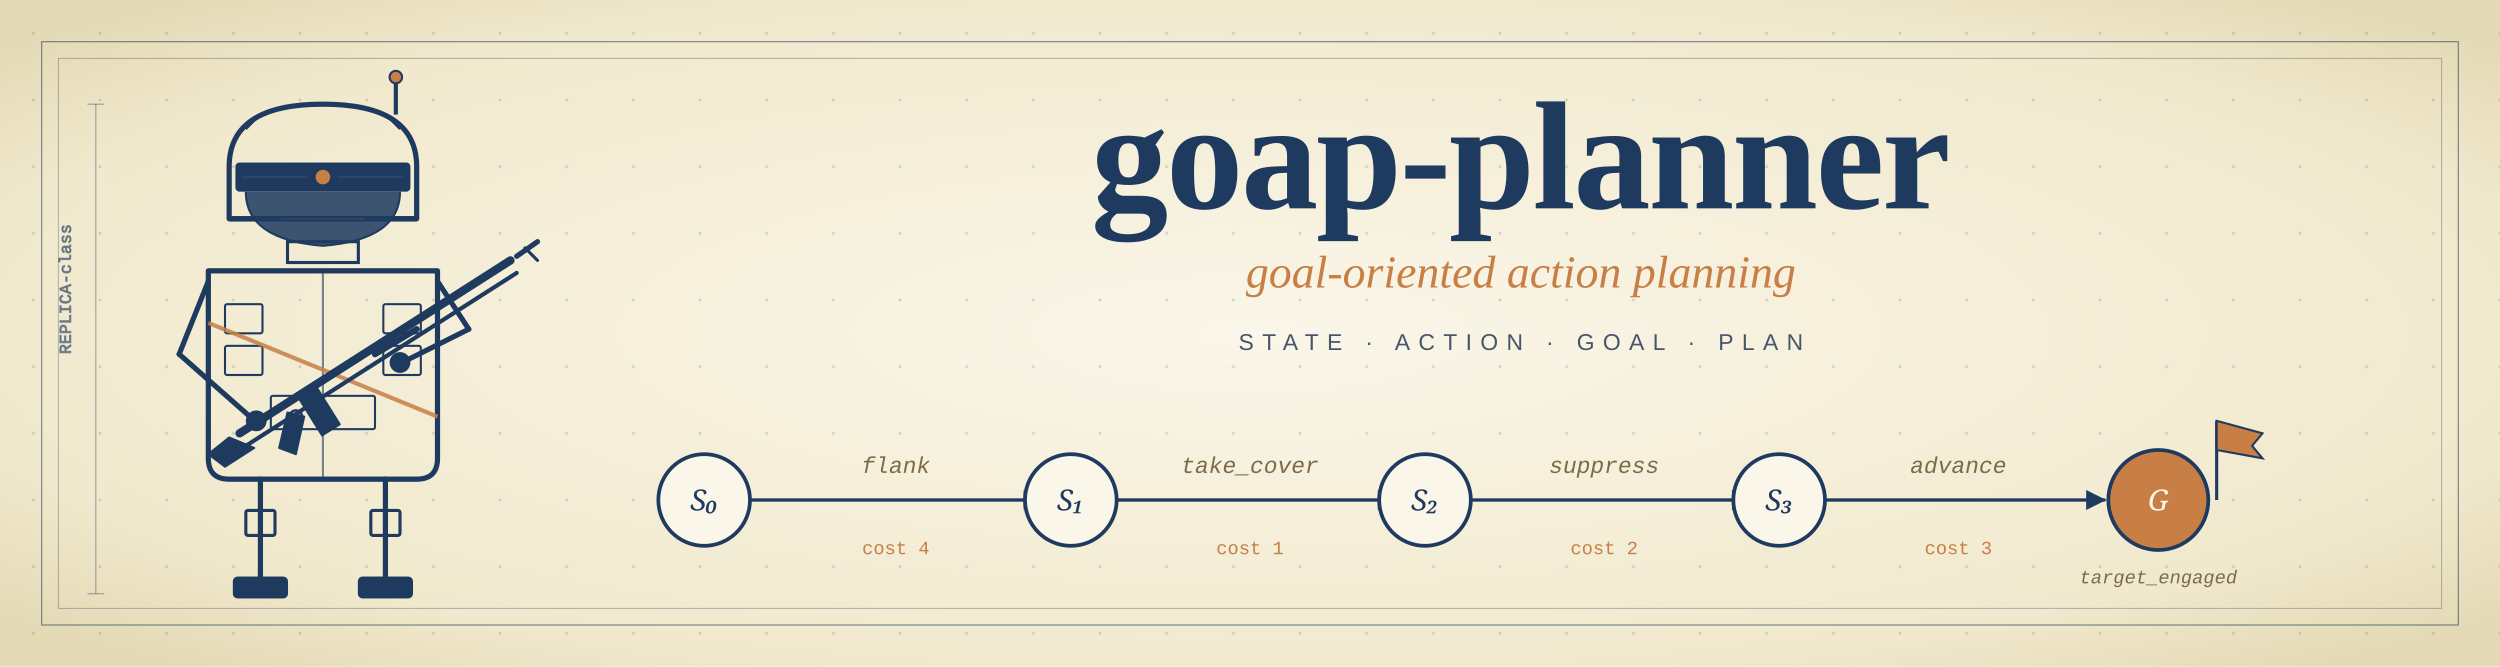
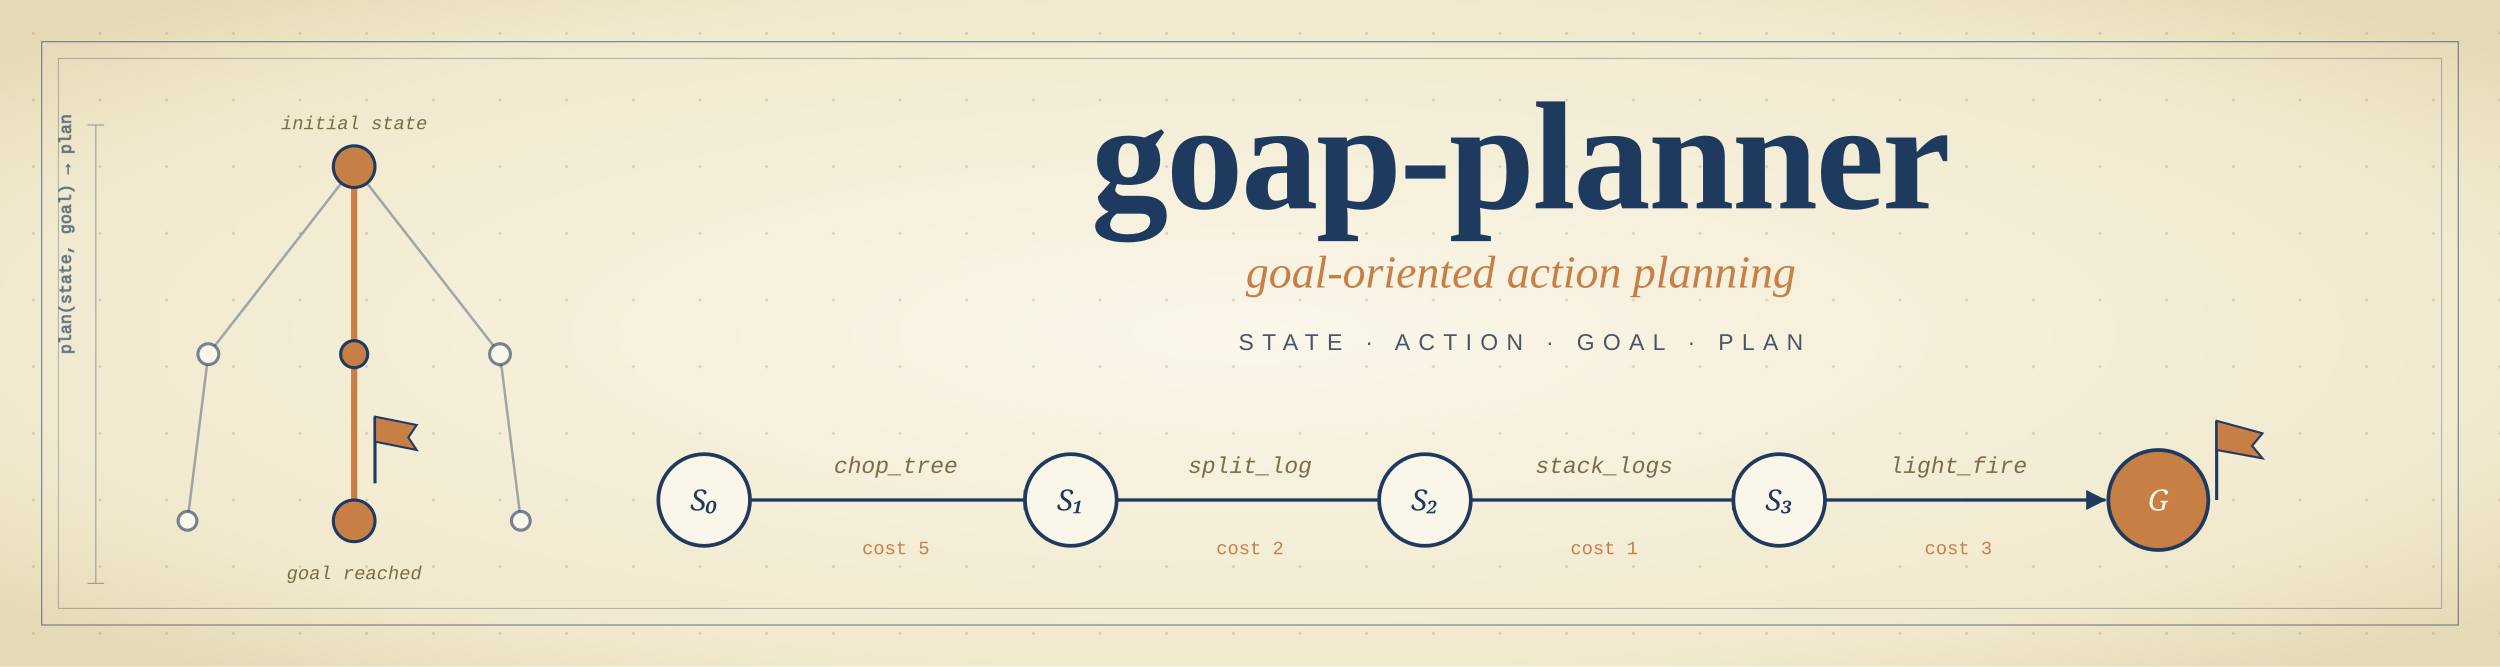
<svg xmlns="http://www.w3.org/2000/svg" viewBox="0 0 1200 320" preserveAspectRatio="xMidYMid meet" role="img" aria-label="goap-planner — goal-oriented action planning">
  <defs>
    <radialGradient id="parchment" cx="50%" cy="50%" r="65%">
      <stop offset="0%" stop-color="#FAF6E9" />
      <stop offset="80%" stop-color="#F1E9CD" />
      <stop offset="100%" stop-color="#E5DAB6" />
    </radialGradient>
    <pattern id="grid" width="32" height="32" patternUnits="userSpaceOnUse">
      <circle cx="16" cy="16" r="0.7" fill="#3A3530" fill-opacity="0.18" />
    </pattern>
    <marker id="arrow-navy" viewBox="0 0 10 10" refX="9" refY="5" markerWidth="6" markerHeight="6" orient="auto-start-reverse">
      <path d="M0,0 L10,5 L0,10 Z" fill="#1E3A5F" />
    </marker>
  </defs>
  <rect width="1200" height="320" fill="url(#parchment)" />
  <rect width="1200" height="320" fill="url(#grid)" />
  <rect x="20" y="20" width="1160" height="280" fill="none" stroke="#1E3A5F" stroke-width="0.6" stroke-opacity="0.55" />
  <rect x="28" y="28" width="1144" height="264" fill="none" stroke="#1E3A5F" stroke-width="0.4" stroke-opacity="0.4" />
-   <line x1="190" y1="40" x2="190" y2="55" stroke="#1E3A5F" stroke-width="2" />
-   <circle cx="190" cy="37" r="3" fill="#C77F45" stroke="#1E3A5F" stroke-width="1" />
-   <path d="M 110 105            L 110 80            Q 110 50  155 50            Q 200 50  200 80            L 200 105 Z" fill="none" stroke="#1E3A5F" stroke-width="2.5" stroke-linejoin="round" />
-   <line x1="110" y1="105" x2="200" y2="105" stroke="#1E3A5F" stroke-width="2.5" />
-   <rect x="113" y="78" width="84" height="14" rx="2" fill="#1E3A5F" stroke="none" />
-   <circle cx="155" cy="85" r="3.5" fill="#C77F45" stroke="none" />
-   <line x1="116" y1="85" x2="148" y2="85" stroke="#3A4A66" stroke-width="0.6" />
-   <line x1="162" y1="85" x2="194" y2="85" stroke="#3A4A66" stroke-width="0.6" />
-   <line x1="118" y1="62" x2="125" y2="55" stroke="#1E3A5F" stroke-width="1" />
-   <line x1="192" y1="62" x2="185" y2="55" stroke="#1E3A5F" stroke-width="1" />
-   <path d="M 118 92            Q 118 115  155 118            Q 192 115  192 92" fill="#1E3A5F" fill-opacity="0.85" stroke="#1E3A5F" stroke-width="1" />
-   <line x1="135" y1="105" x2="175" y2="105" stroke="#3A4A66" stroke-width="0.6" />
-   <rect x="138" y="116" width="34" height="10" fill="none" stroke="#1E3A5F" stroke-width="1.5" />
-   <path d="M 100 130            L 100 220            Q 100 230  110 230            L 200 230            Q 210 230  210 220            L 210 130            Z" fill="none" stroke="#1E3A5F" stroke-width="2.5" stroke-linejoin="round" />
-   <line x1="155" y1="130" x2="155" y2="230" stroke="#1E3A5F" stroke-width="1" stroke-opacity="0.6" />
-   <g stroke="#1E3A5F" stroke-width="1" fill="none">
-     <rect x="108" y="146" width="18" height="14" rx="1" />
-     <rect x="108" y="166" width="18" height="14" rx="1" />
-     <rect x="184" y="146" width="18" height="14" rx="1" />
-     <rect x="184" y="166" width="18" height="14" rx="1" />
-     <rect x="130" y="190" width="50" height="16" rx="1" />
+   <g stroke="#1E3A5F" stroke-width="1.2" fill="none" stroke-opacity="0.4" stroke-linecap="round">
+     <line x1="170" y1="80" x2="100" y2="170" />
+     <line x1="100" y1="170" x2="90" y2="250" />
+     <line x1="170" y1="80" x2="240" y2="170" />
+     <line x1="240" y1="170" x2="250" y2="250" />
  </g>
-   <line x1="100" y1="155" x2="210" y2="200" stroke="#C77F45" stroke-width="2" stroke-opacity="0.85" />
-   <g stroke="#1E3A5F" stroke-width="2.5" stroke-linecap="round" fill="none">
-     <line x1="100" y1="135" x2="86" y2="170" />
-     <line x1="86" y1="170" x2="120" y2="200" />
+   <g stroke="#C77F45" stroke-width="3" fill="none" stroke-linecap="round">
+     <line x1="170" y1="80" x2="170" y2="170" />
+     <line x1="170" y1="170" x2="170" y2="250" />
  </g>
-   <circle cx="123" cy="202" r="5" fill="#1E3A5F" stroke="none" />
-   <g stroke="#1E3A5F" stroke-width="2.5" stroke-linecap="round" fill="none">
-     <line x1="210" y1="135" x2="225" y2="158" />
-     <line x1="225" y1="158" x2="195" y2="173" />
+   <g stroke="#1E3A5F" stroke-width="1.5">
+     <circle cx="170" cy="80" r="10" fill="#C77F45" />
+     <circle cx="100" cy="170" r="5" fill="#FAF6E9" stroke-opacity="0.6" />
+     <circle cx="170" cy="170" r="6.5" fill="#C77F45" />
+     <circle cx="240" cy="170" r="5" fill="#FAF6E9" stroke-opacity="0.6" />
+     <circle cx="90" cy="250" r="4.5" fill="#FAF6E9" stroke-opacity="0.6" />
+     <circle cx="170" cy="250" r="10" fill="#C77F45" />
+     <circle cx="250" cy="250" r="4.5" fill="#FAF6E9" stroke-opacity="0.6" />
  </g>
-   <circle cx="192" cy="174" r="5" fill="#1E3A5F" stroke="none" />
-   <g stroke="#1E3A5F" stroke-linejoin="round" stroke-linecap="round">
-     <line x1="115" y1="208" x2="245" y2="125" stroke-width="4" />
-     <line x1="118" y1="214" x2="248" y2="131" stroke-width="2" />
-     <path d="M 110 210 L 100 218 L 108 224 L 122 215 Z" fill="#1E3A5F" stroke="#1E3A5F" stroke-width="1" />
-     <path d="M 138 198 L 134 215 L 142 218 L 146 200 Z" fill="#1E3A5F" stroke="#1E3A5F" stroke-width="1" />
-     <circle cx="142" cy="200" r="3" fill="none" stroke="#1E3A5F" stroke-width="1.2" />
-     <rect x="148" y="186" width="10" height="22" fill="#1E3A5F" stroke="#1E3A5F" stroke-width="1" transform="rotate(-32 153 197)" />
-     <line x1="180" y1="170" x2="200" y2="158" stroke-width="3" />
-     <line x1="248" y1="123" x2="258" y2="116" stroke-width="2.5" />
-     <line x1="252" y1="119" x2="258" y2="125" stroke-width="1.5" />
+   <g transform="translate(180,232)">
+     <line x1="0" y1="0" x2="0" y2="-32" stroke="#1E3A5F" stroke-width="1.5" />
+     <path d="M0 -32 L20 -28 L16 -22 L20 -16 L0 -20 Z" fill="#C77F45" stroke="#1E3A5F" stroke-width="1" />
  </g>
-   <g stroke="#1E3A5F" stroke-width="2.5" fill="none" stroke-linejoin="round" stroke-linecap="round">
-     <line x1="125" y1="230" x2="125" y2="278" />
-     <line x1="185" y1="230" x2="185" y2="278" />
-     <rect x="113" y="278" width="24" height="8" rx="1" fill="#1E3A5F" />
-     <rect x="173" y="278" width="24" height="8" rx="1" fill="#1E3A5F" />
-     <rect x="118" y="245" width="14" height="12" rx="1" fill="none" stroke-width="1.5" />
-     <rect x="178" y="245" width="14" height="12" rx="1" fill="none" stroke-width="1.5" />
+   <g font-family="'Courier New', monospace" font-size="9" fill="#7B6B47" font-style="italic">
+     <text x="170" y="62" text-anchor="middle">initial state</text>
+     <text x="170" y="278" text-anchor="middle">goal reached</text>
  </g>
  <g stroke="#1E3A5F" stroke-width="0.5" stroke-opacity="0.45" fill="#1E3A5F" fill-opacity="0.55" font-family="'Courier New', monospace" font-size="8">
-     <line x1="46" y1="50" x2="46" y2="285" />
-     <line x1="42" y1="50" x2="50" y2="50" />
-     <line x1="42" y1="285" x2="50" y2="285" />
-     <text x="34" y="170" transform="rotate(-90,34,170)">REPLICA-class</text>
+     <line x1="46" y1="60" x2="46" y2="280" />
+     <line x1="42" y1="60" x2="50" y2="60" />
+     <line x1="42" y1="280" x2="50" y2="280" />
+     <text x="34" y="170" transform="rotate(-90,34,170)">plan(state, goal) → plan</text>
  </g>
  <g text-anchor="middle">
    <text x="730" y="100" font-family="Georgia, 'Times New Roman', serif" font-size="74" font-weight="bold" fill="#1E3A5F" letter-spacing="-1">goap-planner</text>
    <text x="730" y="138" font-family="Georgia, 'Times New Roman', serif" font-size="22" font-style="italic" fill="#C77F45">goal-oriented action planning</text>
    <text x="730" y="168" font-family="'Helvetica Neue', Arial, sans-serif" font-size="11" fill="#475569" letter-spacing="4">STATE  ·  ACTION  ·  GOAL  ·  PLAN</text>
  </g>
  <g stroke="#1E3A5F" stroke-width="1.6" fill="none" stroke-linecap="round">
    <line x1="358" y1="240" x2="500" y2="240" marker-end="url(#arrow-navy)" />
    <line x1="528" y1="240" x2="670" y2="240" marker-end="url(#arrow-navy)" />
    <line x1="698" y1="240" x2="840" y2="240" marker-end="url(#arrow-navy)" />
    <line x1="868" y1="240" x2="1010" y2="240" marker-end="url(#arrow-navy)" />
  </g>
  <g text-anchor="middle" font-family="'Courier New', monospace" font-size="11" fill="#7B6B47" font-style="italic">
-     <text x="430" y="227">flank</text>
-     <text x="600" y="227">take_cover</text>
-     <text x="770" y="227">suppress</text>
-     <text x="940" y="227">advance</text>
+     <text x="430" y="227">chop_tree</text>
+     <text x="600" y="227">split_log</text>
+     <text x="770" y="227">stack_logs</text>
+     <text x="940" y="227">light_fire</text>
  </g>
  <g text-anchor="middle" font-family="'Courier New', monospace" font-size="9" fill="#C77F45">
-     <text x="430" y="266">cost 4</text>
-     <text x="600" y="266">cost 1</text>
-     <text x="770" y="266">cost 2</text>
+     <text x="430" y="266">cost 5</text>
+     <text x="600" y="266">cost 2</text>
+     <text x="770" y="266">cost 1</text>
    <text x="940" y="266">cost 3</text>
  </g>
  <g stroke="#1E3A5F" stroke-width="1.8">
    <circle cx="338" cy="240" r="22" fill="#FAF6E9" />
    <circle cx="514" cy="240" r="22" fill="#FAF6E9" />
    <circle cx="684" cy="240" r="22" fill="#FAF6E9" />
    <circle cx="854" cy="240" r="22" fill="#FAF6E9" />
    <circle cx="1036" cy="240" r="24" fill="#C77F45" />
  </g>
  <g text-anchor="middle" font-family="Georgia, serif" font-size="14" font-style="italic" fill="#1E3A5F">
    <text x="338" y="245">S₀</text>
    <text x="514" y="245">S₁</text>
    <text x="684" y="245">S₂</text>
    <text x="854" y="245">S₃</text>
  </g>
  <g text-anchor="middle" font-family="Georgia, serif" font-size="14" font-style="italic" fill="#FAF6E9">
    <text x="1036" y="245">G</text>
  </g>
-   <text x="1036" y="280" text-anchor="middle" font-family="'Courier New', monospace" font-size="9" fill="#7B6B47" font-style="italic">target_engaged</text>
  <g transform="translate(1064,202)">
    <line x1="0" y1="0" x2="0" y2="38" stroke="#1E3A5F" stroke-width="1.5" />
    <path d="M0 0 L22 6 L17 12 L22 18 L0 14 Z" fill="#C77F45" stroke="#1E3A5F" stroke-width="1" />
  </g>
</svg>
